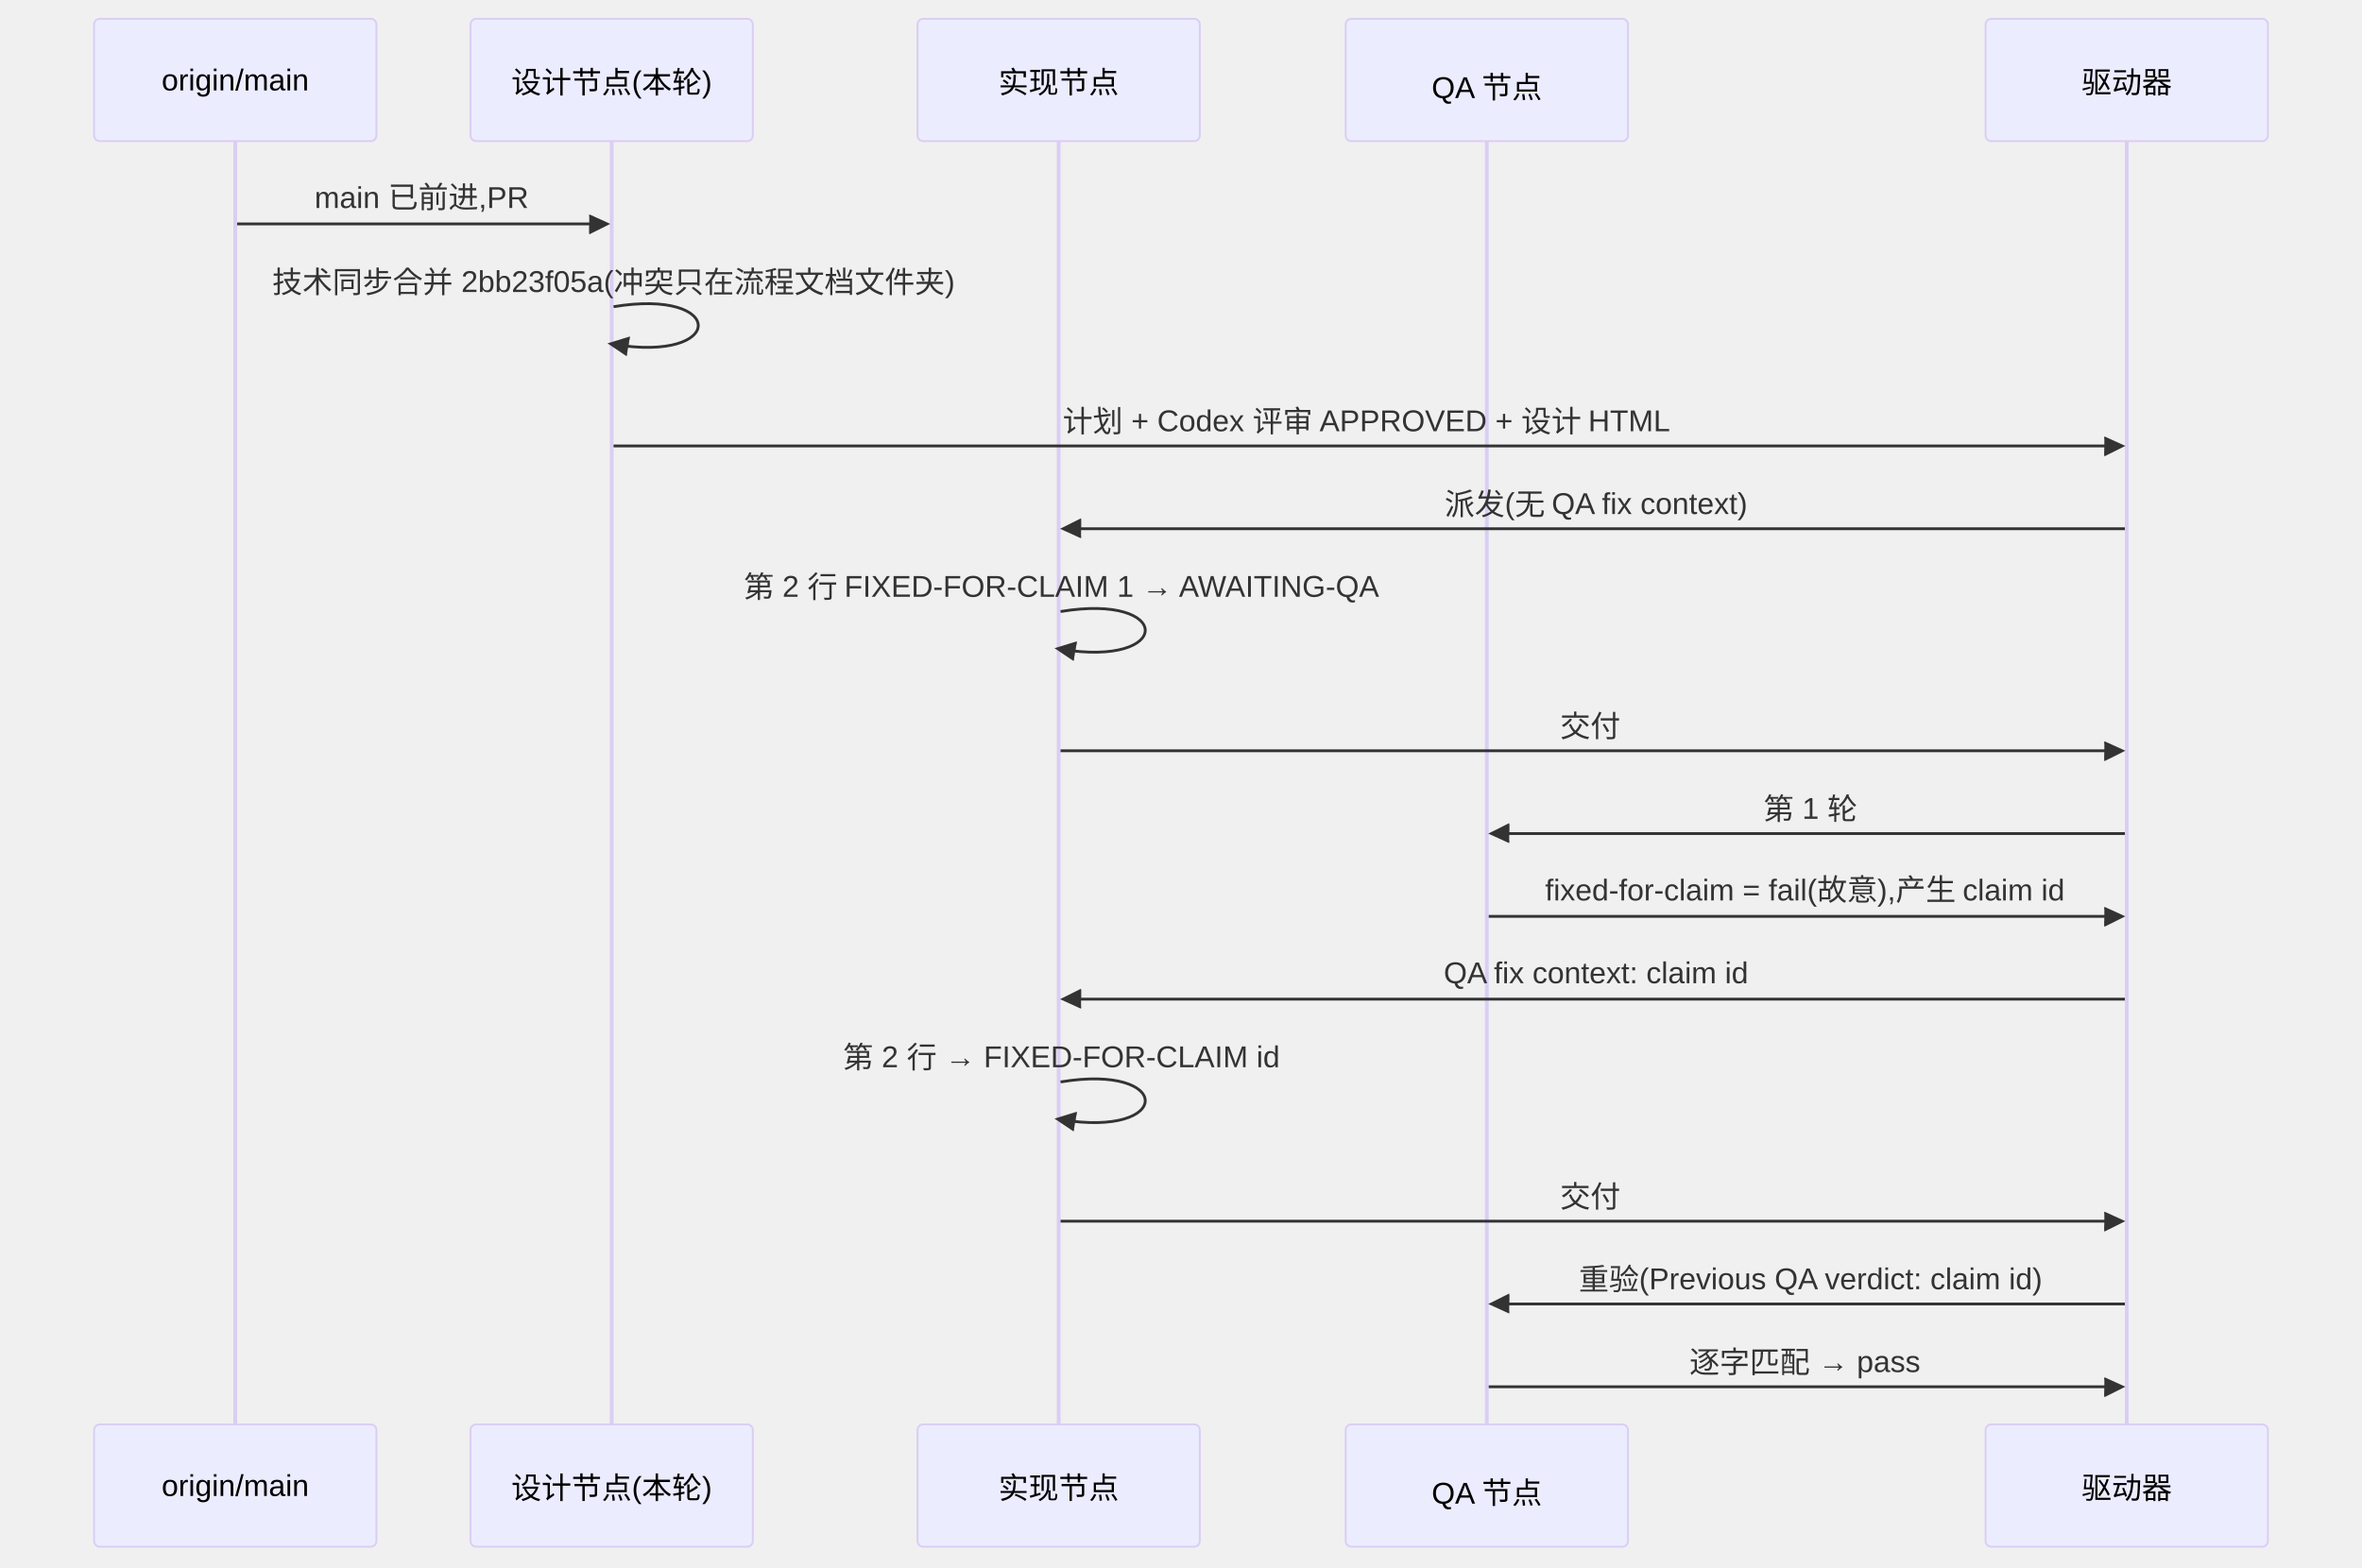
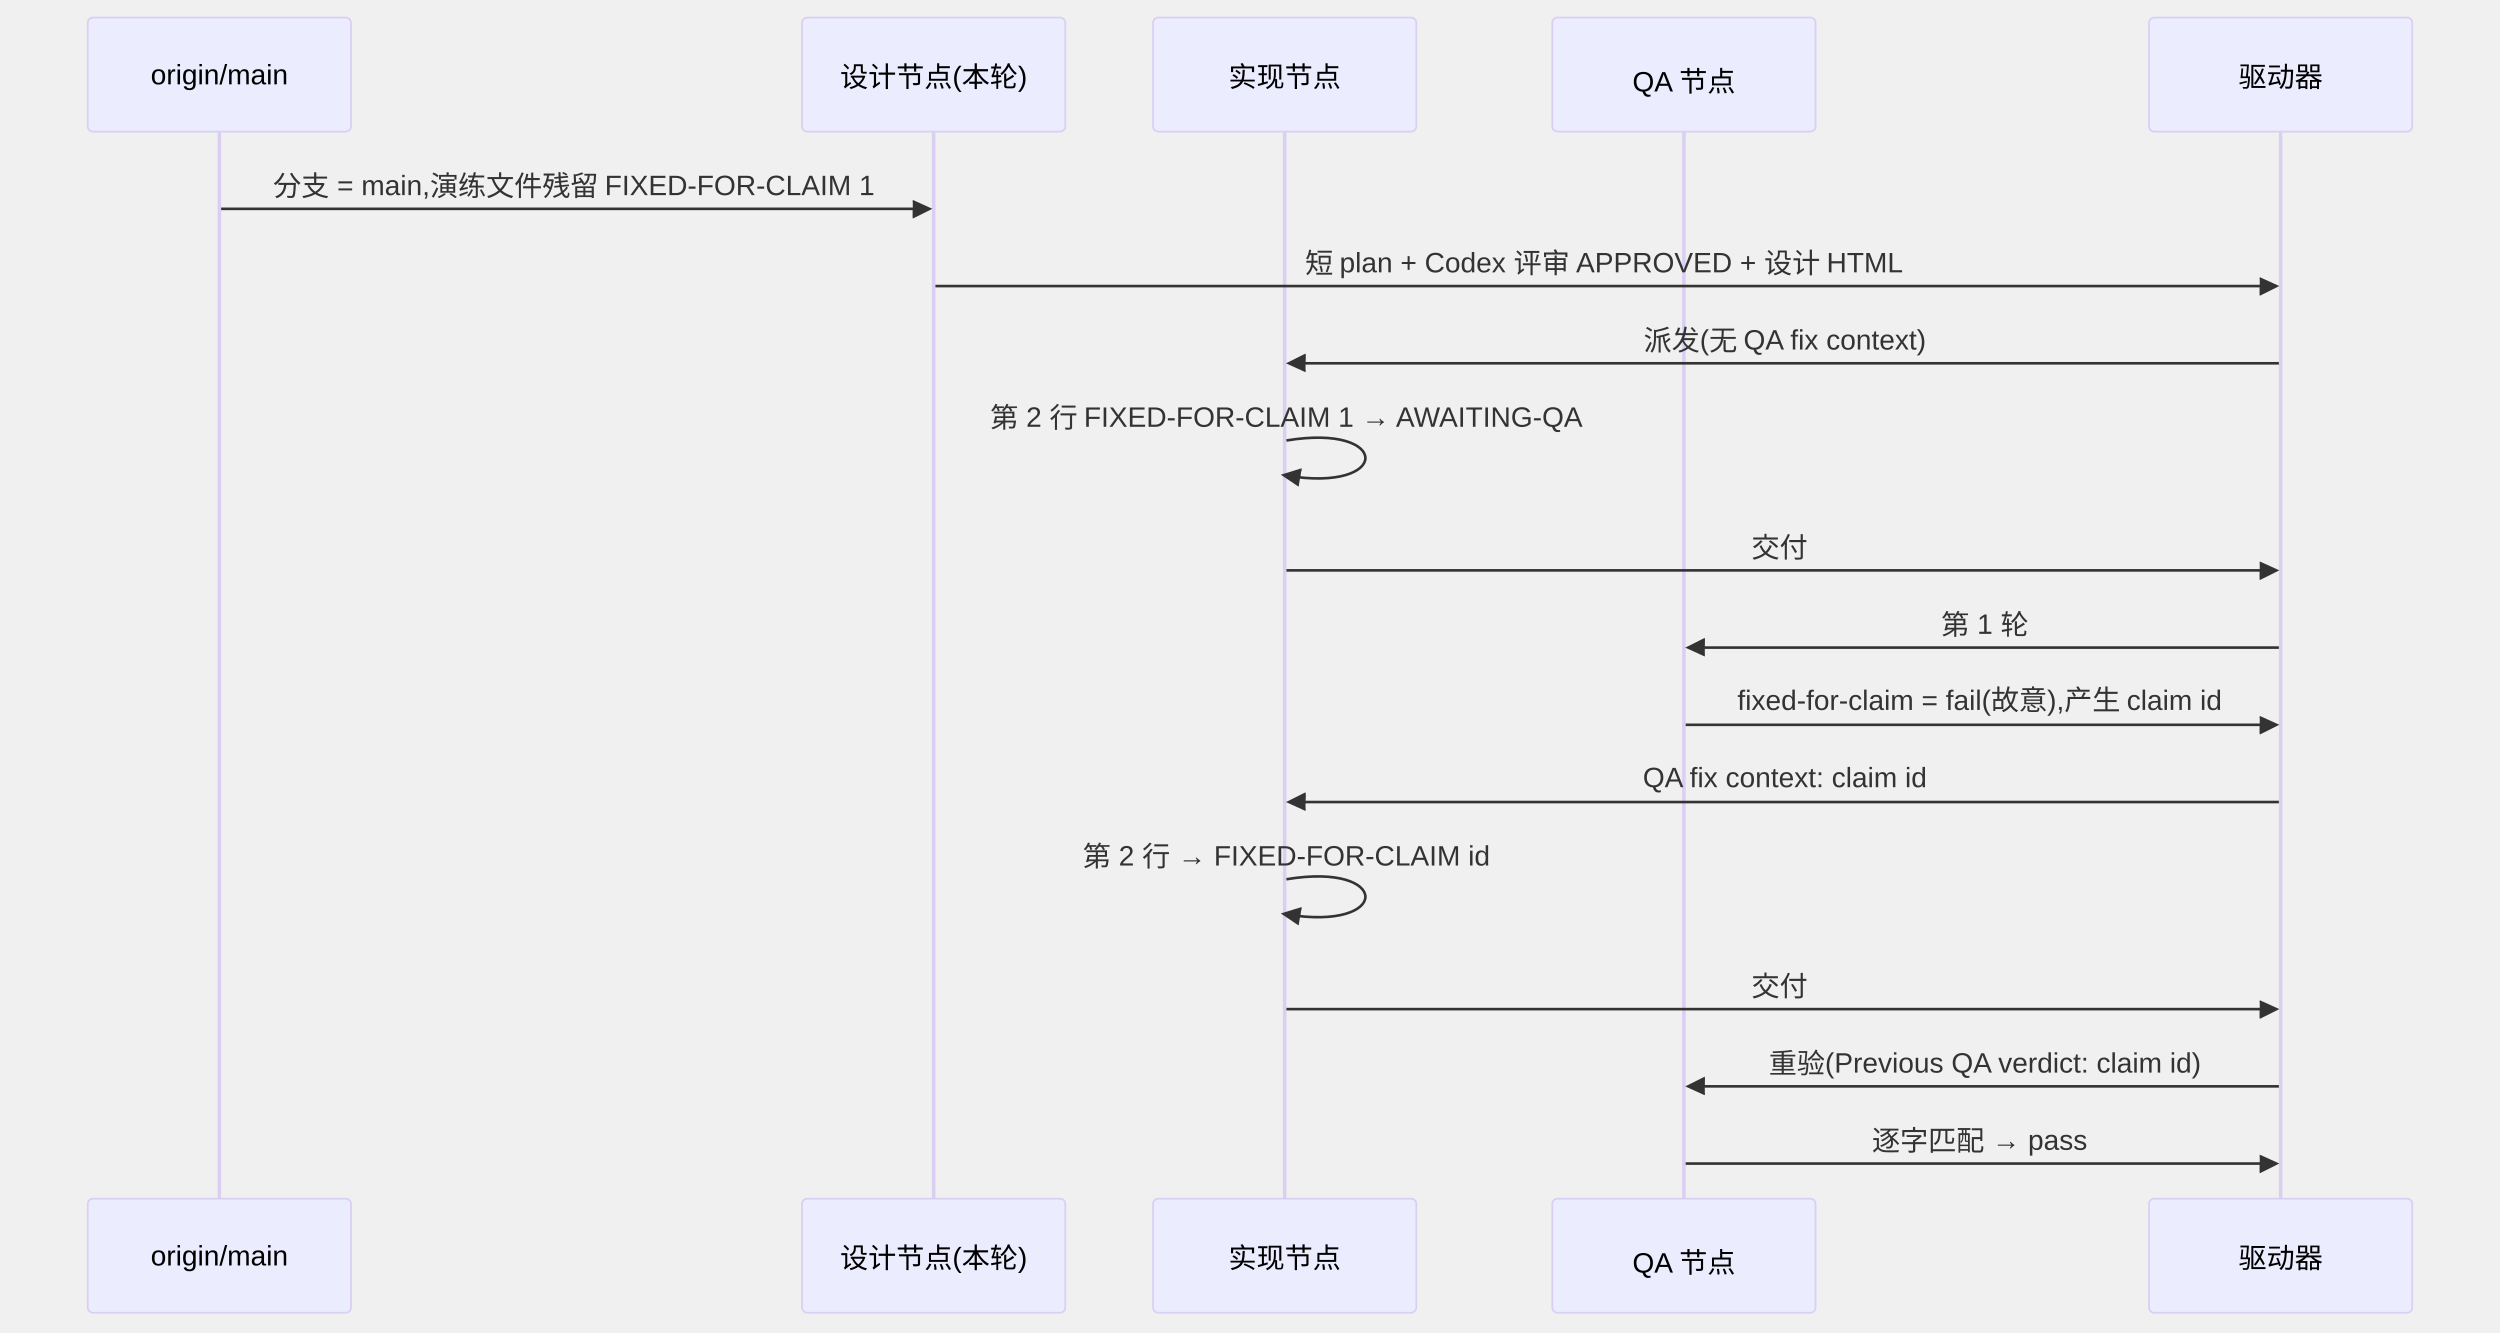
- <svg xmlns="http://www.w3.org/2000/svg" id="FLY-3150-d1" width="100%" style="max-width: 1255px; background-color: white;" viewBox="-50 -10 1255 833" role="graphics-document document" aria-roledescription="sequence">
+ <svg xmlns="http://www.w3.org/2000/svg" id="FLY-3150-d1" width="100%" style="max-width: 1424.5px; background-color: white;" viewBox="-50 -10 1424.5 759" role="graphics-document document" aria-roledescription="sequence">
  <g>
-     <rect x="1005" y="747" fill="#eaeaea" stroke="#666" width="150" height="65" name="D" rx="3" ry="3" class="actor actor-bottom" />
-     <text x="1080" y="779.5" dominant-baseline="central" alignment-baseline="central" class="actor actor-box" style="text-anchor: middle; font-size: 16px; font-weight: 400;">
-       <tspan x="1080" dy="0">驱动器</tspan>
+     <rect x="1174.5" y="673" fill="#eaeaea" stroke="#666" width="150" height="65" name="D" rx="3" ry="3" class="actor actor-bottom" />
+     <text x="1249.5" y="705.5" dominant-baseline="central" alignment-baseline="central" class="actor actor-box" style="text-anchor: middle; font-size: 16px; font-weight: 400;">
+       <tspan x="1249.5" dy="0">驱动器</tspan>
    </text>
  </g>
  <g>
-     <rect x="665" y="747" fill="#eaeaea" stroke="#666" width="150" height="65" name="Q" rx="3" ry="3" class="actor actor-bottom" />
-     <text x="740" y="779.5" dominant-baseline="central" alignment-baseline="central" class="actor actor-box" style="text-anchor: middle; font-size: 16px; font-weight: 400;">
-       <tspan x="740" dy="0">QA 节点</tspan>
+     <rect x="834.5" y="673" fill="#eaeaea" stroke="#666" width="150" height="65" name="Q" rx="3" ry="3" class="actor actor-bottom" />
+     <text x="909.5" y="705.5" dominant-baseline="central" alignment-baseline="central" class="actor actor-box" style="text-anchor: middle; font-size: 16px; font-weight: 400;">
+       <tspan x="909.5" dy="0">QA 节点</tspan>
    </text>
  </g>
  <g>
-     <rect x="437.5" y="747" fill="#eaeaea" stroke="#666" width="150" height="65" name="I" rx="3" ry="3" class="actor actor-bottom" />
-     <text x="512.5" y="779.5" dominant-baseline="central" alignment-baseline="central" class="actor actor-box" style="text-anchor: middle; font-size: 16px; font-weight: 400;">
-       <tspan x="512.5" dy="0">实现节点</tspan>
+     <rect x="607" y="673" fill="#eaeaea" stroke="#666" width="150" height="65" name="I" rx="3" ry="3" class="actor actor-bottom" />
+     <text x="682" y="705.5" dominant-baseline="central" alignment-baseline="central" class="actor actor-box" style="text-anchor: middle; font-size: 16px; font-weight: 400;">
+       <tspan x="682" dy="0">实现节点</tspan>
    </text>
  </g>
  <g>
-     <rect x="200" y="747" fill="#eaeaea" stroke="#666" width="150" height="65" name="S" rx="3" ry="3" class="actor actor-bottom" />
-     <text x="275" y="779.5" dominant-baseline="central" alignment-baseline="central" class="actor actor-box" style="text-anchor: middle; font-size: 16px; font-weight: 400;">
-       <tspan x="275" dy="0">设计节点(本轮)</tspan>
+     <rect x="407" y="673" fill="#eaeaea" stroke="#666" width="150" height="65" name="S" rx="3" ry="3" class="actor actor-bottom" />
+     <text x="482" y="705.5" dominant-baseline="central" alignment-baseline="central" class="actor actor-box" style="text-anchor: middle; font-size: 16px; font-weight: 400;">
+       <tspan x="482" dy="0">设计节点(本轮)</tspan>
    </text>
  </g>
  <g>
-     <rect x="0" y="747" fill="#eaeaea" stroke="#666" width="150" height="65" name="M" rx="3" ry="3" class="actor actor-bottom" />
-     <text x="75" y="779.5" dominant-baseline="central" alignment-baseline="central" class="actor actor-box" style="text-anchor: middle; font-size: 16px; font-weight: 400;">
+     <rect x="0" y="673" fill="#eaeaea" stroke="#666" width="150" height="65" name="M" rx="3" ry="3" class="actor actor-bottom" />
+     <text x="75" y="705.5" dominant-baseline="central" alignment-baseline="central" class="actor actor-box" style="text-anchor: middle; font-size: 16px; font-weight: 400;">
      <tspan x="75" dy="0">origin/main</tspan>
    </text>
  </g>
  <g>
-     <line id="actor4" x1="1080" y1="65" x2="1080" y2="747" class="actor-line 200" stroke-width="0.5px" stroke="#999" name="D" />
-     <g id="root-4">
-       <rect x="1005" y="0" fill="#eaeaea" stroke="#666" width="150" height="65" name="D" rx="3" ry="3" class="actor actor-top" />
-       <text x="1080" y="32.5" dominant-baseline="central" alignment-baseline="central" class="actor actor-box" style="text-anchor: middle; font-size: 16px; font-weight: 400;">
-         <tspan x="1080" dy="0">驱动器</tspan>
+     <line id="FLY-3150-d1-actor4" x1="1249.5" y1="65" x2="1249.5" y2="673" class="actor-line 200" stroke-width="0.5px" stroke="#999" name="D" />
+     <g id="FLY-3150-d1-root-4">
+       <rect x="1174.5" y="0" fill="#eaeaea" stroke="#666" width="150" height="65" name="D" rx="3" ry="3" class="actor actor-top" />
+       <text x="1249.5" y="32.5" dominant-baseline="central" alignment-baseline="central" class="actor actor-box" style="text-anchor: middle; font-size: 16px; font-weight: 400;">
+         <tspan x="1249.5" dy="0">驱动器</tspan>
      </text>
    </g>
  </g>
  <g>
-     <line id="actor3" x1="740" y1="65" x2="740" y2="747" class="actor-line 200" stroke-width="0.5px" stroke="#999" name="Q" />
-     <g id="root-3">
-       <rect x="665" y="0" fill="#eaeaea" stroke="#666" width="150" height="65" name="Q" rx="3" ry="3" class="actor actor-top" />
-       <text x="740" y="32.5" dominant-baseline="central" alignment-baseline="central" class="actor actor-box" style="text-anchor: middle; font-size: 16px; font-weight: 400;">
-         <tspan x="740" dy="0">QA 节点</tspan>
+     <line id="FLY-3150-d1-actor3" x1="909.5" y1="65" x2="909.5" y2="673" class="actor-line 200" stroke-width="0.5px" stroke="#999" name="Q" />
+     <g id="FLY-3150-d1-root-3">
+       <rect x="834.5" y="0" fill="#eaeaea" stroke="#666" width="150" height="65" name="Q" rx="3" ry="3" class="actor actor-top" />
+       <text x="909.5" y="32.5" dominant-baseline="central" alignment-baseline="central" class="actor actor-box" style="text-anchor: middle; font-size: 16px; font-weight: 400;">
+         <tspan x="909.5" dy="0">QA 节点</tspan>
      </text>
    </g>
  </g>
  <g>
-     <line id="actor2" x1="512.5" y1="65" x2="512.5" y2="747" class="actor-line 200" stroke-width="0.5px" stroke="#999" name="I" />
-     <g id="root-2">
-       <rect x="437.5" y="0" fill="#eaeaea" stroke="#666" width="150" height="65" name="I" rx="3" ry="3" class="actor actor-top" />
-       <text x="512.5" y="32.5" dominant-baseline="central" alignment-baseline="central" class="actor actor-box" style="text-anchor: middle; font-size: 16px; font-weight: 400;">
-         <tspan x="512.5" dy="0">实现节点</tspan>
+     <line id="FLY-3150-d1-actor2" x1="682" y1="65" x2="682" y2="673" class="actor-line 200" stroke-width="0.5px" stroke="#999" name="I" />
+     <g id="FLY-3150-d1-root-2">
+       <rect x="607" y="0" fill="#eaeaea" stroke="#666" width="150" height="65" name="I" rx="3" ry="3" class="actor actor-top" />
+       <text x="682" y="32.5" dominant-baseline="central" alignment-baseline="central" class="actor actor-box" style="text-anchor: middle; font-size: 16px; font-weight: 400;">
+         <tspan x="682" dy="0">实现节点</tspan>
      </text>
    </g>
  </g>
  <g>
-     <line id="actor1" x1="275" y1="65" x2="275" y2="747" class="actor-line 200" stroke-width="0.5px" stroke="#999" name="S" />
-     <g id="root-1">
-       <rect x="200" y="0" fill="#eaeaea" stroke="#666" width="150" height="65" name="S" rx="3" ry="3" class="actor actor-top" />
-       <text x="275" y="32.5" dominant-baseline="central" alignment-baseline="central" class="actor actor-box" style="text-anchor: middle; font-size: 16px; font-weight: 400;">
-         <tspan x="275" dy="0">设计节点(本轮)</tspan>
+     <line id="FLY-3150-d1-actor1" x1="482" y1="65" x2="482" y2="673" class="actor-line 200" stroke-width="0.5px" stroke="#999" name="S" />
+     <g id="FLY-3150-d1-root-1">
+       <rect x="407" y="0" fill="#eaeaea" stroke="#666" width="150" height="65" name="S" rx="3" ry="3" class="actor actor-top" />
+       <text x="482" y="32.5" dominant-baseline="central" alignment-baseline="central" class="actor actor-box" style="text-anchor: middle; font-size: 16px; font-weight: 400;">
+         <tspan x="482" dy="0">设计节点(本轮)</tspan>
      </text>
    </g>
  </g>
  <g>
-     <line id="actor0" x1="75" y1="65" x2="75" y2="747" class="actor-line 200" stroke-width="0.5px" stroke="#999" name="M" />
-     <g id="root-0">
+     <line id="FLY-3150-d1-actor0" x1="75" y1="65" x2="75" y2="673" class="actor-line 200" stroke-width="0.5px" stroke="#999" name="M" />
+     <g id="FLY-3150-d1-root-0">
      <rect x="0" y="0" fill="#eaeaea" stroke="#666" width="150" height="65" name="M" rx="3" ry="3" class="actor actor-top" />
      <text x="75" y="32.5" dominant-baseline="central" alignment-baseline="central" class="actor actor-box" style="text-anchor: middle; font-size: 16px; font-weight: 400;">
        <tspan x="75" dy="0">origin/main</tspan>
      </text>
    </g>
  </g>
-   <style>#FLY-3150-d1{font-family:"trebuchet ms",verdana,arial,sans-serif;font-size:16px;fill:#333;}@keyframes edge-animation-frame{from{stroke-dashoffset:0;}}@keyframes dash{to{stroke-dashoffset:0;}}#FLY-3150-d1 .edge-animation-slow{stroke-dasharray:9,5!important;stroke-dashoffset:900;animation:dash 50s linear infinite;stroke-linecap:round;}#FLY-3150-d1 .edge-animation-fast{stroke-dasharray:9,5!important;stroke-dashoffset:900;animation:dash 20s linear infinite;stroke-linecap:round;}#FLY-3150-d1 .error-icon{fill:#552222;}#FLY-3150-d1 .error-text{fill:#552222;stroke:#552222;}#FLY-3150-d1 .edge-thickness-normal{stroke-width:1px;}#FLY-3150-d1 .edge-thickness-thick{stroke-width:3.5px;}#FLY-3150-d1 .edge-pattern-solid{stroke-dasharray:0;}#FLY-3150-d1 .edge-thickness-invisible{stroke-width:0;fill:none;}#FLY-3150-d1 .edge-pattern-dashed{stroke-dasharray:3;}#FLY-3150-d1 .edge-pattern-dotted{stroke-dasharray:2;}#FLY-3150-d1 .marker{fill:#333333;stroke:#333333;}#FLY-3150-d1 .marker.cross{stroke:#333333;}#FLY-3150-d1 svg{font-family:"trebuchet ms",verdana,arial,sans-serif;font-size:16px;}#FLY-3150-d1 p{margin:0;}#FLY-3150-d1 .actor{stroke:hsl(259.626, 59.777%, 87.902%);fill:#ECECFF;}#FLY-3150-d1 text.actor&gt;tspan{fill:black;stroke:none;}#FLY-3150-d1 .actor-line{stroke:hsl(259.626, 59.777%, 87.902%);}#FLY-3150-d1 .innerArc{stroke-width:1.5;stroke-dasharray:none;}#FLY-3150-d1 .messageLine0{stroke-width:1.5;stroke-dasharray:none;stroke:#333;}#FLY-3150-d1 .messageLine1{stroke-width:1.5;stroke-dasharray:2,2;stroke:#333;}#FLY-3150-d1 #arrowhead path{fill:#333;stroke:#333;}#FLY-3150-d1 .sequenceNumber{fill:white;}#FLY-3150-d1 #sequencenumber{fill:#333;}#FLY-3150-d1 #crosshead path{fill:#333;stroke:#333;}#FLY-3150-d1 .messageText{fill:#333;stroke:none;}#FLY-3150-d1 .labelBox{stroke:hsl(259.626, 59.777%, 87.902%);fill:#ECECFF;}#FLY-3150-d1 .labelText,#FLY-3150-d1 .labelText&gt;tspan{fill:black;stroke:none;}#FLY-3150-d1 .loopText,#FLY-3150-d1 .loopText&gt;tspan{fill:black;stroke:none;}#FLY-3150-d1 .loopLine{stroke-width:2px;stroke-dasharray:2,2;stroke:hsl(259.626, 59.777%, 87.902%);fill:hsl(259.626, 59.777%, 87.902%);}#FLY-3150-d1 .note{stroke:#aaaa33;fill:#fff5ad;}#FLY-3150-d1 .noteText,#FLY-3150-d1 .noteText&gt;tspan{fill:black;stroke:none;}#FLY-3150-d1 .activation0{fill:#f4f4f4;stroke:#666;}#FLY-3150-d1 .activation1{fill:#f4f4f4;stroke:#666;}#FLY-3150-d1 .activation2{fill:#f4f4f4;stroke:#666;}#FLY-3150-d1 .actorPopupMenu{position:absolute;}#FLY-3150-d1 .actorPopupMenuPanel{position:absolute;fill:#ECECFF;box-shadow:0px 8px 16px 0px rgba(0,0,0,0.2);filter:drop-shadow(3px 5px 2px rgb(0 0 0 / 0.4));}#FLY-3150-d1 .actor-man line{stroke:hsl(259.626, 59.777%, 87.902%);fill:#ECECFF;}#FLY-3150-d1 .actor-man circle,#FLY-3150-d1 line{stroke:hsl(259.626, 59.777%, 87.902%);fill:#ECECFF;stroke-width:2px;}#FLY-3150-d1 :root{--mermaid-font-family:"trebuchet ms",verdana,arial,sans-serif;}</style>
+   <style>#FLY-3150-d1{font-family:"trebuchet ms",verdana,arial,sans-serif;font-size:16px;fill:#333;}@keyframes edge-animation-frame{from{stroke-dashoffset:0;}}@keyframes dash{to{stroke-dashoffset:0;}}#FLY-3150-d1 .edge-animation-slow{stroke-dasharray:9,5!important;stroke-dashoffset:900;animation:dash 50s linear infinite;stroke-linecap:round;}#FLY-3150-d1 .edge-animation-fast{stroke-dasharray:9,5!important;stroke-dashoffset:900;animation:dash 20s linear infinite;stroke-linecap:round;}#FLY-3150-d1 .error-icon{fill:#552222;}#FLY-3150-d1 .error-text{fill:#552222;stroke:#552222;}#FLY-3150-d1 .edge-thickness-normal{stroke-width:1px;}#FLY-3150-d1 .edge-thickness-thick{stroke-width:3.5px;}#FLY-3150-d1 .edge-pattern-solid{stroke-dasharray:0;}#FLY-3150-d1 .edge-thickness-invisible{stroke-width:0;fill:none;}#FLY-3150-d1 .edge-pattern-dashed{stroke-dasharray:3;}#FLY-3150-d1 .edge-pattern-dotted{stroke-dasharray:2;}#FLY-3150-d1 .marker{fill:#333333;stroke:#333333;}#FLY-3150-d1 .marker.cross{stroke:#333333;}#FLY-3150-d1 svg{font-family:"trebuchet ms",verdana,arial,sans-serif;font-size:16px;}#FLY-3150-d1 p{margin:0;}#FLY-3150-d1 .actor{stroke:hsl(259.626, 59.777%, 87.902%);fill:#ECECFF;}#FLY-3150-d1 text.actor&gt;tspan{fill:black;stroke:none;}#FLY-3150-d1 .actor-line{stroke:hsl(259.626, 59.777%, 87.902%);}#FLY-3150-d1 .innerArc{stroke-width:1.5;stroke-dasharray:none;}#FLY-3150-d1 .messageLine0{stroke-width:1.5;stroke-dasharray:none;stroke:#333;}#FLY-3150-d1 .messageLine1{stroke-width:1.5;stroke-dasharray:2,2;stroke:#333;}#FLY-3150-d1 #FLY-3150-d1-arrowhead path{fill:#333;stroke:#333;}#FLY-3150-d1 .sequenceNumber{fill:white;}#FLY-3150-d1 #FLY-3150-d1-sequencenumber{fill:#333;}#FLY-3150-d1 #FLY-3150-d1-crosshead path{fill:#333;stroke:#333;}#FLY-3150-d1 .messageText{fill:#333;stroke:none;}#FLY-3150-d1 .labelBox{stroke:hsl(259.626, 59.777%, 87.902%);fill:#ECECFF;}#FLY-3150-d1 .labelText,#FLY-3150-d1 .labelText&gt;tspan{fill:black;stroke:none;}#FLY-3150-d1 .loopText,#FLY-3150-d1 .loopText&gt;tspan{fill:black;stroke:none;}#FLY-3150-d1 .loopLine{stroke-width:2px;stroke-dasharray:2,2;stroke:hsl(259.626, 59.777%, 87.902%);fill:hsl(259.626, 59.777%, 87.902%);}#FLY-3150-d1 .note{stroke:#aaaa33;fill:#fff5ad;}#FLY-3150-d1 .noteText,#FLY-3150-d1 .noteText&gt;tspan{fill:black;stroke:none;}#FLY-3150-d1 .activation0{fill:#f4f4f4;stroke:#666;}#FLY-3150-d1 .activation1{fill:#f4f4f4;stroke:#666;}#FLY-3150-d1 .activation2{fill:#f4f4f4;stroke:#666;}#FLY-3150-d1 .actorPopupMenu{position:absolute;}#FLY-3150-d1 .actorPopupMenuPanel{position:absolute;fill:#ECECFF;box-shadow:0px 8px 16px 0px rgba(0,0,0,0.2);filter:drop-shadow(3px 5px 2px rgb(0 0 0 / 0.4));}#FLY-3150-d1 .actor-man line{stroke:hsl(259.626, 59.777%, 87.902%);fill:#ECECFF;}#FLY-3150-d1 .actor-man circle,#FLY-3150-d1 line{stroke:hsl(259.626, 59.777%, 87.902%);fill:#ECECFF;stroke-width:2px;}#FLY-3150-d1 :root{--mermaid-font-family:"trebuchet ms",verdana,arial,sans-serif;}</style>
  <g />
  <defs>
-     <symbol id="computer" width="24" height="24">
+     <symbol id="FLY-3150-d1-computer" width="24" height="24">
      <path transform="scale(.5)" d="M2 2v13h20v-13h-20zm18 11h-16v-9h16v9zm-10.228 6l.466-1h3.524l.467 1h-4.457zm14.228 3h-24l2-6h2.104l-1.33 4h18.45l-1.297-4h2.073l2 6zm-5-10h-14v-7h14v7z" />
    </symbol>
  </defs>
  <defs>
-     <symbol id="database" fill-rule="evenodd" clip-rule="evenodd">
+     <symbol id="FLY-3150-d1-database" fill-rule="evenodd" clip-rule="evenodd">
      <path transform="scale(.5)" d="M12.258.001l.256.004.255.005.253.008.251.01.249.012.247.015.246.016.242.019.241.02.239.023.236.024.233.027.231.028.229.031.225.032.223.034.22.036.217.038.214.04.211.041.208.043.205.045.201.046.198.048.194.05.191.051.187.053.183.054.18.056.175.057.172.059.168.06.163.061.16.063.155.064.15.066.074.033.073.033.071.034.07.034.069.035.068.035.067.035.066.035.064.036.064.036.062.036.06.036.06.037.058.037.058.037.055.038.055.038.053.038.052.038.051.039.05.039.048.039.047.039.045.04.044.04.043.04.041.04.04.041.039.041.037.041.036.041.034.041.033.042.032.042.03.042.029.042.027.042.026.043.024.043.023.043.021.043.02.043.018.044.017.043.015.044.013.044.012.044.011.045.009.044.007.045.006.045.004.045.002.045.001.045v17l-.001.045-.002.045-.004.045-.006.045-.007.045-.009.044-.011.045-.012.044-.013.044-.015.044-.017.043-.018.044-.02.043-.021.043-.023.043-.024.043-.026.043-.027.042-.029.042-.03.042-.032.042-.033.042-.034.041-.036.041-.037.041-.039.041-.04.041-.041.04-.043.04-.044.04-.045.04-.047.039-.048.039-.05.039-.051.039-.052.038-.053.038-.055.038-.055.038-.058.037-.058.037-.06.037-.06.036-.062.036-.064.036-.064.036-.066.035-.067.035-.068.035-.069.035-.07.034-.071.034-.073.033-.074.033-.15.066-.155.064-.16.063-.163.061-.168.06-.172.059-.175.057-.18.056-.183.054-.187.053-.191.051-.194.05-.198.048-.201.046-.205.045-.208.043-.211.041-.214.04-.217.038-.22.036-.223.034-.225.032-.229.031-.231.028-.233.027-.236.024-.239.023-.241.02-.242.019-.246.016-.247.015-.249.012-.251.01-.253.008-.255.005-.256.004-.258.001-.258-.001-.256-.004-.255-.005-.253-.008-.251-.01-.249-.012-.247-.015-.245-.016-.243-.019-.241-.02-.238-.023-.236-.024-.234-.027-.231-.028-.228-.031-.226-.032-.223-.034-.22-.036-.217-.038-.214-.04-.211-.041-.208-.043-.204-.045-.201-.046-.198-.048-.195-.05-.19-.051-.187-.053-.184-.054-.179-.056-.176-.057-.172-.059-.167-.06-.164-.061-.159-.063-.155-.064-.151-.066-.074-.033-.072-.033-.072-.034-.07-.034-.069-.035-.068-.035-.067-.035-.066-.035-.064-.036-.063-.036-.062-.036-.061-.036-.06-.037-.058-.037-.057-.037-.056-.038-.055-.038-.053-.038-.052-.038-.051-.039-.049-.039-.049-.039-.046-.039-.046-.04-.044-.04-.043-.04-.041-.04-.04-.041-.039-.041-.037-.041-.036-.041-.034-.041-.033-.042-.032-.042-.03-.042-.029-.042-.027-.042-.026-.043-.024-.043-.023-.043-.021-.043-.02-.043-.018-.044-.017-.043-.015-.044-.013-.044-.012-.044-.011-.045-.009-.044-.007-.045-.006-.045-.004-.045-.002-.045-.001-.045v-17l.001-.045.002-.045.004-.045.006-.045.007-.045.009-.044.011-.045.012-.044.013-.044.015-.044.017-.043.018-.044.02-.043.021-.043.023-.043.024-.043.026-.043.027-.042.029-.042.03-.042.032-.042.033-.042.034-.041.036-.041.037-.041.039-.041.04-.041.041-.04.043-.04.044-.04.046-.04.046-.039.049-.039.049-.039.051-.039.052-.038.053-.038.055-.038.056-.038.057-.037.058-.037.06-.037.061-.036.062-.036.063-.036.064-.036.066-.035.067-.035.068-.035.069-.035.07-.034.072-.034.072-.033.074-.033.151-.066.155-.064.159-.063.164-.061.167-.06.172-.059.176-.057.179-.056.184-.054.187-.053.19-.051.195-.05.198-.048.201-.046.204-.045.208-.043.211-.041.214-.04.217-.038.22-.036.223-.034.226-.032.228-.031.231-.028.234-.027.236-.024.238-.023.241-.02.243-.019.245-.016.247-.015.249-.012.251-.01.253-.008.255-.005.256-.004.258-.001.258.001zm-9.258 20.499v.01l.001.021.003.021.004.022.005.021.006.022.007.022.009.023.01.022.011.023.012.023.013.023.015.023.016.024.017.023.018.024.019.024.021.024.022.025.023.024.024.025.052.049.056.05.061.051.066.051.07.051.075.051.079.052.084.052.088.052.092.052.097.052.102.051.105.052.11.052.114.051.119.051.123.051.127.05.131.05.135.05.139.048.144.049.147.047.152.047.155.047.16.045.163.045.167.043.171.043.176.041.178.041.183.039.187.039.19.037.194.035.197.035.202.033.204.031.209.03.212.029.216.027.219.025.222.024.226.021.23.02.233.018.236.016.24.015.243.012.246.01.249.008.253.005.256.004.259.001.26-.001.257-.004.254-.005.25-.008.247-.011.244-.012.241-.014.237-.016.233-.018.231-.021.226-.021.224-.024.22-.026.216-.027.212-.028.21-.031.205-.031.202-.034.198-.034.194-.036.191-.037.187-.039.183-.04.179-.04.175-.042.172-.043.168-.044.163-.045.16-.046.155-.046.152-.047.148-.048.143-.049.139-.049.136-.05.131-.05.126-.05.123-.051.118-.052.114-.051.11-.052.106-.052.101-.052.096-.052.092-.052.088-.053.083-.051.079-.052.074-.052.07-.051.065-.051.06-.051.056-.05.051-.05.023-.024.023-.025.021-.024.02-.024.019-.024.018-.024.017-.024.015-.023.014-.024.013-.023.012-.023.01-.023.01-.022.008-.022.006-.022.006-.022.004-.022.004-.021.001-.021.001-.021v-4.127l-.077.055-.08.053-.083.054-.085.053-.087.052-.09.052-.093.051-.095.05-.097.05-.1.049-.102.049-.105.048-.106.047-.109.047-.111.046-.114.045-.115.045-.118.044-.12.043-.122.042-.124.042-.126.041-.128.04-.13.04-.132.038-.134.038-.135.037-.138.037-.139.035-.142.035-.143.034-.144.033-.147.032-.148.031-.15.03-.151.03-.153.029-.154.027-.156.027-.158.026-.159.025-.161.024-.162.023-.163.022-.165.021-.166.02-.167.019-.169.018-.169.017-.171.016-.173.015-.173.014-.175.013-.175.012-.177.011-.178.01-.179.008-.179.008-.181.006-.182.005-.182.004-.184.003-.184.002h-.37l-.184-.002-.184-.003-.182-.004-.182-.005-.181-.006-.179-.008-.179-.008-.178-.01-.176-.011-.176-.012-.175-.013-.173-.014-.172-.015-.171-.016-.17-.017-.169-.018-.167-.019-.166-.02-.165-.021-.163-.022-.162-.023-.161-.024-.159-.025-.157-.026-.156-.027-.155-.027-.153-.029-.151-.03-.15-.03-.148-.031-.146-.032-.145-.033-.143-.034-.141-.035-.14-.035-.137-.037-.136-.037-.134-.038-.132-.038-.13-.04-.128-.04-.126-.041-.124-.042-.122-.042-.12-.044-.117-.043-.116-.045-.113-.045-.112-.046-.109-.047-.106-.047-.105-.048-.102-.049-.1-.049-.097-.05-.095-.05-.093-.052-.09-.051-.087-.052-.085-.053-.083-.054-.08-.054-.077-.054v4.127zm0-5.654v.011l.001.021.003.021.004.021.005.022.006.022.007.022.009.022.01.022.011.023.012.023.013.023.015.024.016.023.017.024.018.024.019.024.021.024.022.024.023.025.024.024.052.05.056.05.061.05.066.051.07.051.075.052.079.051.084.052.088.052.092.052.097.052.102.052.105.052.11.051.114.051.119.052.123.05.127.051.131.05.135.049.139.049.144.048.147.048.152.047.155.046.16.045.163.045.167.044.171.042.176.042.178.04.183.04.187.038.19.037.194.036.197.034.202.033.204.032.209.03.212.028.216.027.219.025.222.024.226.022.23.02.233.018.236.016.24.014.243.012.246.01.249.008.253.006.256.003.259.001.26-.001.257-.003.254-.006.25-.008.247-.01.244-.012.241-.015.237-.016.233-.018.231-.02.226-.022.224-.024.22-.025.216-.027.212-.029.21-.03.205-.032.202-.033.198-.035.194-.036.191-.037.187-.039.183-.039.179-.041.175-.042.172-.043.168-.044.163-.045.16-.045.155-.047.152-.047.148-.048.143-.048.139-.05.136-.049.131-.05.126-.051.123-.051.118-.051.114-.052.11-.052.106-.052.101-.052.096-.052.092-.052.088-.052.083-.052.079-.052.074-.051.07-.052.065-.051.06-.05.056-.051.051-.049.023-.025.023-.024.021-.025.02-.024.019-.024.018-.024.017-.024.015-.023.014-.023.013-.024.012-.022.01-.023.01-.023.008-.022.006-.022.006-.022.004-.021.004-.022.001-.021.001-.021v-4.139l-.077.054-.08.054-.083.054-.085.052-.087.053-.09.051-.093.051-.095.051-.097.05-.1.049-.102.049-.105.048-.106.047-.109.047-.111.046-.114.045-.115.044-.118.044-.12.044-.122.042-.124.042-.126.041-.128.04-.13.039-.132.039-.134.038-.135.037-.138.036-.139.036-.142.035-.143.033-.144.033-.147.033-.148.031-.15.03-.151.03-.153.028-.154.028-.156.027-.158.026-.159.025-.161.024-.162.023-.163.022-.165.021-.166.02-.167.019-.169.018-.169.017-.171.016-.173.015-.173.014-.175.013-.175.012-.177.011-.178.009-.179.009-.179.007-.181.007-.182.005-.182.004-.184.003-.184.002h-.37l-.184-.002-.184-.003-.182-.004-.182-.005-.181-.007-.179-.007-.179-.009-.178-.009-.176-.011-.176-.012-.175-.013-.173-.014-.172-.015-.171-.016-.17-.017-.169-.018-.167-.019-.166-.02-.165-.021-.163-.022-.162-.023-.161-.024-.159-.025-.157-.026-.156-.027-.155-.028-.153-.028-.151-.03-.15-.03-.148-.031-.146-.033-.145-.033-.143-.033-.141-.035-.14-.036-.137-.036-.136-.037-.134-.038-.132-.039-.13-.039-.128-.04-.126-.041-.124-.042-.122-.043-.12-.043-.117-.044-.116-.044-.113-.046-.112-.046-.109-.046-.106-.047-.105-.048-.102-.049-.1-.049-.097-.05-.095-.051-.093-.051-.09-.051-.087-.053-.085-.052-.083-.054-.08-.054-.077-.054v4.139zm0-5.666v.011l.001.02.003.022.004.021.005.022.006.021.007.022.009.023.01.022.011.023.012.023.013.023.015.023.016.024.017.024.018.023.019.024.021.025.022.024.023.024.024.025.052.05.056.05.061.05.066.051.07.051.075.052.079.051.084.052.088.052.092.052.097.052.102.052.105.051.11.052.114.051.119.051.123.051.127.05.131.05.135.05.139.049.144.048.147.048.152.047.155.046.16.045.163.045.167.043.171.043.176.042.178.04.183.04.187.038.19.037.194.036.197.034.202.033.204.032.209.03.212.028.216.027.219.025.222.024.226.021.23.02.233.018.236.017.24.014.243.012.246.01.249.008.253.006.256.003.259.001.26-.001.257-.003.254-.006.25-.008.247-.01.244-.013.241-.014.237-.016.233-.018.231-.02.226-.022.224-.024.22-.025.216-.027.212-.029.21-.03.205-.032.202-.033.198-.035.194-.036.191-.037.187-.039.183-.039.179-.041.175-.042.172-.043.168-.044.163-.045.16-.045.155-.047.152-.047.148-.048.143-.049.139-.049.136-.049.131-.051.126-.05.123-.051.118-.052.114-.051.11-.052.106-.052.101-.052.096-.052.092-.052.088-.052.083-.052.079-.052.074-.052.07-.051.065-.051.06-.051.056-.05.051-.049.023-.025.023-.025.021-.024.02-.024.019-.024.018-.024.017-.024.015-.023.014-.024.013-.023.012-.023.01-.022.01-.023.008-.022.006-.022.006-.022.004-.022.004-.021.001-.021.001-.021v-4.153l-.077.054-.08.054-.083.053-.085.053-.087.053-.09.051-.093.051-.095.051-.097.05-.1.049-.102.048-.105.048-.106.048-.109.046-.111.046-.114.046-.115.044-.118.044-.12.043-.122.043-.124.042-.126.041-.128.04-.13.039-.132.039-.134.038-.135.037-.138.036-.139.036-.142.034-.143.034-.144.033-.147.032-.148.032-.15.03-.151.03-.153.028-.154.028-.156.027-.158.026-.159.024-.161.024-.162.023-.163.023-.165.021-.166.02-.167.019-.169.018-.169.017-.171.016-.173.015-.173.014-.175.013-.175.012-.177.01-.178.01-.179.009-.179.007-.181.006-.182.006-.182.004-.184.003-.184.001-.185.001-.185-.001-.184-.001-.184-.003-.182-.004-.182-.006-.181-.006-.179-.007-.179-.009-.178-.01-.176-.01-.176-.012-.175-.013-.173-.014-.172-.015-.171-.016-.17-.017-.169-.018-.167-.019-.166-.02-.165-.021-.163-.023-.162-.023-.161-.024-.159-.024-.157-.026-.156-.027-.155-.028-.153-.028-.151-.03-.15-.03-.148-.032-.146-.032-.145-.033-.143-.034-.141-.034-.14-.036-.137-.036-.136-.037-.134-.038-.132-.039-.13-.039-.128-.041-.126-.041-.124-.041-.122-.043-.12-.043-.117-.044-.116-.044-.113-.046-.112-.046-.109-.046-.106-.048-.105-.048-.102-.048-.1-.05-.097-.049-.095-.051-.093-.051-.09-.052-.087-.052-.085-.053-.083-.053-.08-.054-.077-.054v4.153zm8.74-8.179l-.257.004-.254.005-.25.008-.247.011-.244.012-.241.014-.237.016-.233.018-.231.021-.226.022-.224.023-.22.026-.216.027-.212.028-.21.031-.205.032-.202.033-.198.034-.194.036-.191.038-.187.038-.183.04-.179.041-.175.042-.172.043-.168.043-.163.045-.16.046-.155.046-.152.048-.148.048-.143.048-.139.049-.136.05-.131.05-.126.051-.123.051-.118.051-.114.052-.11.052-.106.052-.101.052-.096.052-.092.052-.088.052-.083.052-.079.052-.074.051-.07.052-.065.051-.06.05-.056.05-.051.05-.023.025-.023.024-.021.024-.02.025-.019.024-.018.024-.017.023-.015.024-.014.023-.013.023-.012.023-.01.023-.01.022-.008.022-.006.023-.006.021-.004.022-.004.021-.001.021-.001.021.001.021.001.021.004.021.004.022.006.021.006.023.008.022.01.022.01.023.012.023.013.023.014.023.015.024.017.023.018.024.019.024.02.025.021.024.023.024.023.025.051.05.056.05.06.05.065.051.07.052.074.051.079.052.083.052.088.052.092.052.096.052.101.052.106.052.11.052.114.052.118.051.123.051.126.051.131.05.136.05.139.049.143.048.148.048.152.048.155.046.16.046.163.045.168.043.172.043.175.042.179.041.183.04.187.038.191.038.194.036.198.034.202.033.205.032.21.031.212.028.216.027.22.026.224.023.226.022.231.021.233.018.237.016.241.014.244.012.247.011.25.008.254.005.257.004.26.001.26-.001.257-.004.254-.005.25-.008.247-.011.244-.012.241-.014.237-.016.233-.018.231-.021.226-.022.224-.023.22-.026.216-.027.212-.028.21-.031.205-.032.202-.033.198-.034.194-.036.191-.038.187-.038.183-.04.179-.041.175-.042.172-.043.168-.043.163-.045.16-.046.155-.046.152-.048.148-.048.143-.048.139-.049.136-.05.131-.05.126-.051.123-.051.118-.051.114-.052.11-.052.106-.052.101-.052.096-.052.092-.052.088-.052.083-.052.079-.052.074-.051.07-.052.065-.051.06-.05.056-.05.051-.05.023-.025.023-.024.021-.024.02-.025.019-.024.018-.024.017-.023.015-.024.014-.023.013-.023.012-.023.01-.023.01-.022.008-.022.006-.023.006-.021.004-.022.004-.021.001-.021.001-.021-.001-.021-.001-.021-.004-.021-.004-.022-.006-.021-.006-.023-.008-.022-.01-.022-.01-.023-.012-.023-.013-.023-.014-.023-.015-.024-.017-.023-.018-.024-.019-.024-.02-.025-.021-.024-.023-.024-.023-.025-.051-.05-.056-.05-.06-.05-.065-.051-.07-.052-.074-.051-.079-.052-.083-.052-.088-.052-.092-.052-.096-.052-.101-.052-.106-.052-.11-.052-.114-.052-.118-.051-.123-.051-.126-.051-.131-.05-.136-.05-.139-.049-.143-.048-.148-.048-.152-.048-.155-.046-.16-.046-.163-.045-.168-.043-.172-.043-.175-.042-.179-.041-.183-.04-.187-.038-.191-.038-.194-.036-.198-.034-.202-.033-.205-.032-.21-.031-.212-.028-.216-.027-.22-.026-.224-.023-.226-.022-.231-.021-.233-.018-.237-.016-.241-.014-.244-.012-.247-.011-.25-.008-.254-.005-.257-.004-.26-.001-.26.001z" />
    </symbol>
  </defs>
  <defs>
-     <symbol id="clock" width="24" height="24">
+     <symbol id="FLY-3150-d1-clock" width="24" height="24">
      <path transform="scale(.5)" d="M12 2c5.514 0 10 4.486 10 10s-4.486 10-10 10-10-4.486-10-10 4.486-10 10-10zm0-2c-6.627 0-12 5.373-12 12s5.373 12 12 12 12-5.373 12-12-5.373-12-12-12zm5.848 12.459c.202.038.202.333.001.372-1.907.361-6.045 1.111-6.547 1.111-.719 0-1.301-.582-1.301-1.301 0-.512.77-5.447 1.125-7.445.034-.192.312-.181.343.014l.985 6.238 5.394 1.011z" />
    </symbol>
  </defs>
  <defs>
-     <marker id="arrowhead" refX="7.9" refY="5" markerUnits="userSpaceOnUse" markerWidth="12" markerHeight="12" orient="auto-start-reverse">
+     <marker id="FLY-3150-d1-arrowhead" refX="7.9" refY="5" markerUnits="userSpaceOnUse" markerWidth="12" markerHeight="12" orient="auto-start-reverse">
      <path d="M -1 0 L 10 5 L 0 10 z" />
    </marker>
  </defs>
  <defs>
-     <marker id="crosshead" markerWidth="15" markerHeight="8" orient="auto" refX="4" refY="4.5">
+     <marker id="FLY-3150-d1-crosshead" markerWidth="15" markerHeight="8" orient="auto" refX="4" refY="4.5">
      <path fill="none" stroke="#000000" stroke-width="1pt" d="M 1,2 L 6,7 M 6,2 L 1,7" style="stroke-dasharray: 0, 0;" />
    </marker>
  </defs>
  <defs>
-     <marker id="filled-head" refX="15.5" refY="7" markerWidth="20" markerHeight="28" orient="auto">
+     <marker id="FLY-3150-d1-filled-head" refX="15.5" refY="7" markerWidth="20" markerHeight="28" orient="auto">
      <path d="M 18,7 L9,13 L14,7 L9,1 Z" />
    </marker>
  </defs>
  <defs>
-     <marker id="sequencenumber" refX="15" refY="15" markerWidth="60" markerHeight="40" orient="auto">
+     <marker id="FLY-3150-d1-sequencenumber" refX="15" refY="15" markerWidth="60" markerHeight="40" orient="auto">
      <circle cx="15" cy="15" r="6" />
    </marker>
  </defs>
-   <text x="174" y="80" text-anchor="middle" dominant-baseline="middle" alignment-baseline="middle" class="messageText" dy="1em" style="font-size: 16px; font-weight: 400;">main 已前进,PR</text>
-   <line x1="76" y1="109" x2="271" y2="109" class="messageLine0" stroke-width="2" stroke="none" marker-end="url(#arrowhead)" style="fill: none;" />
-   <text x="276" y="124" text-anchor="middle" dominant-baseline="middle" alignment-baseline="middle" class="messageText" dy="1em" style="font-size: 16px; font-weight: 400;">技术同步合并 2bb23f05a(冲突只在流程文档文件夹)</text>
-   <path d="M 276,153 C 336,143 336,183 276,173" class="messageLine0" stroke-width="2" stroke="none" marker-end="url(#arrowhead)" style="fill: none;" />
-   <text x="676" y="198" text-anchor="middle" dominant-baseline="middle" alignment-baseline="middle" class="messageText" dy="1em" style="font-size: 16px; font-weight: 400;">计划 + Codex 评审 APPROVED + 设计 HTML</text>
-   <line x1="276" y1="227" x2="1076" y2="227" class="messageLine0" stroke-width="2" stroke="none" marker-end="url(#arrowhead)" style="fill: none;" />
-   <text x="798" y="242" text-anchor="middle" dominant-baseline="middle" alignment-baseline="middle" class="messageText" dy="1em" style="font-size: 16px; font-weight: 400;">派发(无 QA fix context)</text>
-   <line x1="1079" y1="271" x2="516.5" y2="271" class="messageLine0" stroke-width="2" stroke="none" marker-end="url(#arrowhead)" style="fill: none;" />
-   <text x="514" y="286" text-anchor="middle" dominant-baseline="middle" alignment-baseline="middle" class="messageText" dy="1em" style="font-size: 16px; font-weight: 400;">第 2 行 FIXED-FOR-CLAIM 1 → AWAITING-QA</text>
-   <path d="M 513.5,315 C 573.5,305 573.5,345 513.5,335" class="messageLine0" stroke-width="2" stroke="none" marker-end="url(#arrowhead)" style="fill: none;" />
-   <text x="795" y="360" text-anchor="middle" dominant-baseline="middle" alignment-baseline="middle" class="messageText" dy="1em" style="font-size: 16px; font-weight: 400;">交付</text>
-   <line x1="513.5" y1="389" x2="1076" y2="389" class="messageLine0" stroke-width="2" stroke="none" marker-end="url(#arrowhead)" style="fill: none;" />
-   <text x="912" y="404" text-anchor="middle" dominant-baseline="middle" alignment-baseline="middle" class="messageText" dy="1em" style="font-size: 16px; font-weight: 400;">第 1 轮</text>
-   <line x1="1079" y1="433" x2="744" y2="433" class="messageLine0" stroke-width="2" stroke="none" marker-end="url(#arrowhead)" style="fill: none;" />
-   <text x="909" y="448" text-anchor="middle" dominant-baseline="middle" alignment-baseline="middle" class="messageText" dy="1em" style="font-size: 16px; font-weight: 400;">fixed-for-claim = fail(故意),产生 claim id</text>
-   <line x1="741" y1="477" x2="1076" y2="477" class="messageLine0" stroke-width="2" stroke="none" marker-end="url(#arrowhead)" style="fill: none;" />
-   <text x="798" y="492" text-anchor="middle" dominant-baseline="middle" alignment-baseline="middle" class="messageText" dy="1em" style="font-size: 16px; font-weight: 400;">QA fix context: claim id</text>
-   <line x1="1079" y1="521" x2="516.5" y2="521" class="messageLine0" stroke-width="2" stroke="none" marker-end="url(#arrowhead)" style="fill: none;" />
-   <text x="514" y="536" text-anchor="middle" dominant-baseline="middle" alignment-baseline="middle" class="messageText" dy="1em" style="font-size: 16px; font-weight: 400;">第 2 行 → FIXED-FOR-CLAIM id</text>
-   <path d="M 513.5,565 C 573.5,555 573.5,595 513.5,585" class="messageLine0" stroke-width="2" stroke="none" marker-end="url(#arrowhead)" style="fill: none;" />
-   <text x="795" y="610" text-anchor="middle" dominant-baseline="middle" alignment-baseline="middle" class="messageText" dy="1em" style="font-size: 16px; font-weight: 400;">交付</text>
-   <line x1="513.5" y1="639" x2="1076" y2="639" class="messageLine0" stroke-width="2" stroke="none" marker-end="url(#arrowhead)" style="fill: none;" />
-   <text x="912" y="654" text-anchor="middle" dominant-baseline="middle" alignment-baseline="middle" class="messageText" dy="1em" style="font-size: 16px; font-weight: 400;">重验(Previous QA verdict: claim id)</text>
-   <line x1="1079" y1="683" x2="744" y2="683" class="messageLine0" stroke-width="2" stroke="none" marker-end="url(#arrowhead)" style="fill: none;" />
-   <text x="909" y="698" text-anchor="middle" dominant-baseline="middle" alignment-baseline="middle" class="messageText" dy="1em" style="font-size: 16px; font-weight: 400;">逐字匹配 → pass</text>
-   <line x1="741" y1="727" x2="1076" y2="727" class="messageLine0" stroke-width="2" stroke="none" marker-end="url(#arrowhead)" style="fill: none;" />
+   <text x="277" y="80" text-anchor="middle" dominant-baseline="middle" alignment-baseline="middle" class="messageText" dy="1em" style="font-size: 16px; font-weight: 400;">分支 = main,演练文件残留 FIXED-FOR-CLAIM 1</text>
+   <line x1="76" y1="109" x2="478" y2="109" class="messageLine0" stroke-width="2" stroke="none" marker-end="url(#FLY-3150-d1-arrowhead)" style="fill: none;" />
+   <text x="864" y="124" text-anchor="middle" dominant-baseline="middle" alignment-baseline="middle" class="messageText" dy="1em" style="font-size: 16px; font-weight: 400;">短 plan + Codex 评审 APPROVED + 设计 HTML</text>
+   <line x1="483" y1="153" x2="1245.5" y2="153" class="messageLine0" stroke-width="2" stroke="none" marker-end="url(#FLY-3150-d1-arrowhead)" style="fill: none;" />
+   <text x="967" y="168" text-anchor="middle" dominant-baseline="middle" alignment-baseline="middle" class="messageText" dy="1em" style="font-size: 16px; font-weight: 400;">派发(无 QA fix context)</text>
+   <line x1="1248.5" y1="197" x2="686" y2="197" class="messageLine0" stroke-width="2" stroke="none" marker-end="url(#FLY-3150-d1-arrowhead)" style="fill: none;" />
+   <text x="683" y="212" text-anchor="middle" dominant-baseline="middle" alignment-baseline="middle" class="messageText" dy="1em" style="font-size: 16px; font-weight: 400;">第 2 行 FIXED-FOR-CLAIM 1 → AWAITING-QA</text>
+   <path d="M 683,241 C 743,231 743,271 683,261" class="messageLine0" stroke-width="2" stroke="none" marker-end="url(#FLY-3150-d1-arrowhead)" style="fill: none;" />
+   <text x="964" y="286" text-anchor="middle" dominant-baseline="middle" alignment-baseline="middle" class="messageText" dy="1em" style="font-size: 16px; font-weight: 400;">交付</text>
+   <line x1="683" y1="315" x2="1245.5" y2="315" class="messageLine0" stroke-width="2" stroke="none" marker-end="url(#FLY-3150-d1-arrowhead)" style="fill: none;" />
+   <text x="1081" y="330" text-anchor="middle" dominant-baseline="middle" alignment-baseline="middle" class="messageText" dy="1em" style="font-size: 16px; font-weight: 400;">第 1 轮</text>
+   <line x1="1248.5" y1="359" x2="913.5" y2="359" class="messageLine0" stroke-width="2" stroke="none" marker-end="url(#FLY-3150-d1-arrowhead)" style="fill: none;" />
+   <text x="1078" y="374" text-anchor="middle" dominant-baseline="middle" alignment-baseline="middle" class="messageText" dy="1em" style="font-size: 16px; font-weight: 400;">fixed-for-claim = fail(故意),产生 claim id</text>
+   <line x1="910.5" y1="403" x2="1245.5" y2="403" class="messageLine0" stroke-width="2" stroke="none" marker-end="url(#FLY-3150-d1-arrowhead)" style="fill: none;" />
+   <text x="967" y="418" text-anchor="middle" dominant-baseline="middle" alignment-baseline="middle" class="messageText" dy="1em" style="font-size: 16px; font-weight: 400;">QA fix context: claim id</text>
+   <line x1="1248.5" y1="447" x2="686" y2="447" class="messageLine0" stroke-width="2" stroke="none" marker-end="url(#FLY-3150-d1-arrowhead)" style="fill: none;" />
+   <text x="683" y="462" text-anchor="middle" dominant-baseline="middle" alignment-baseline="middle" class="messageText" dy="1em" style="font-size: 16px; font-weight: 400;">第 2 行 → FIXED-FOR-CLAIM id</text>
+   <path d="M 683,491 C 743,481 743,521 683,511" class="messageLine0" stroke-width="2" stroke="none" marker-end="url(#FLY-3150-d1-arrowhead)" style="fill: none;" />
+   <text x="964" y="536" text-anchor="middle" dominant-baseline="middle" alignment-baseline="middle" class="messageText" dy="1em" style="font-size: 16px; font-weight: 400;">交付</text>
+   <line x1="683" y1="565" x2="1245.5" y2="565" class="messageLine0" stroke-width="2" stroke="none" marker-end="url(#FLY-3150-d1-arrowhead)" style="fill: none;" />
+   <text x="1081" y="580" text-anchor="middle" dominant-baseline="middle" alignment-baseline="middle" class="messageText" dy="1em" style="font-size: 16px; font-weight: 400;">重验(Previous QA verdict: claim id)</text>
+   <line x1="1248.5" y1="609" x2="913.5" y2="609" class="messageLine0" stroke-width="2" stroke="none" marker-end="url(#FLY-3150-d1-arrowhead)" style="fill: none;" />
+   <text x="1078" y="624" text-anchor="middle" dominant-baseline="middle" alignment-baseline="middle" class="messageText" dy="1em" style="font-size: 16px; font-weight: 400;">逐字匹配 → pass</text>
+   <line x1="910.5" y1="653" x2="1245.5" y2="653" class="messageLine0" stroke-width="2" stroke="none" marker-end="url(#FLY-3150-d1-arrowhead)" style="fill: none;" />
</svg>
